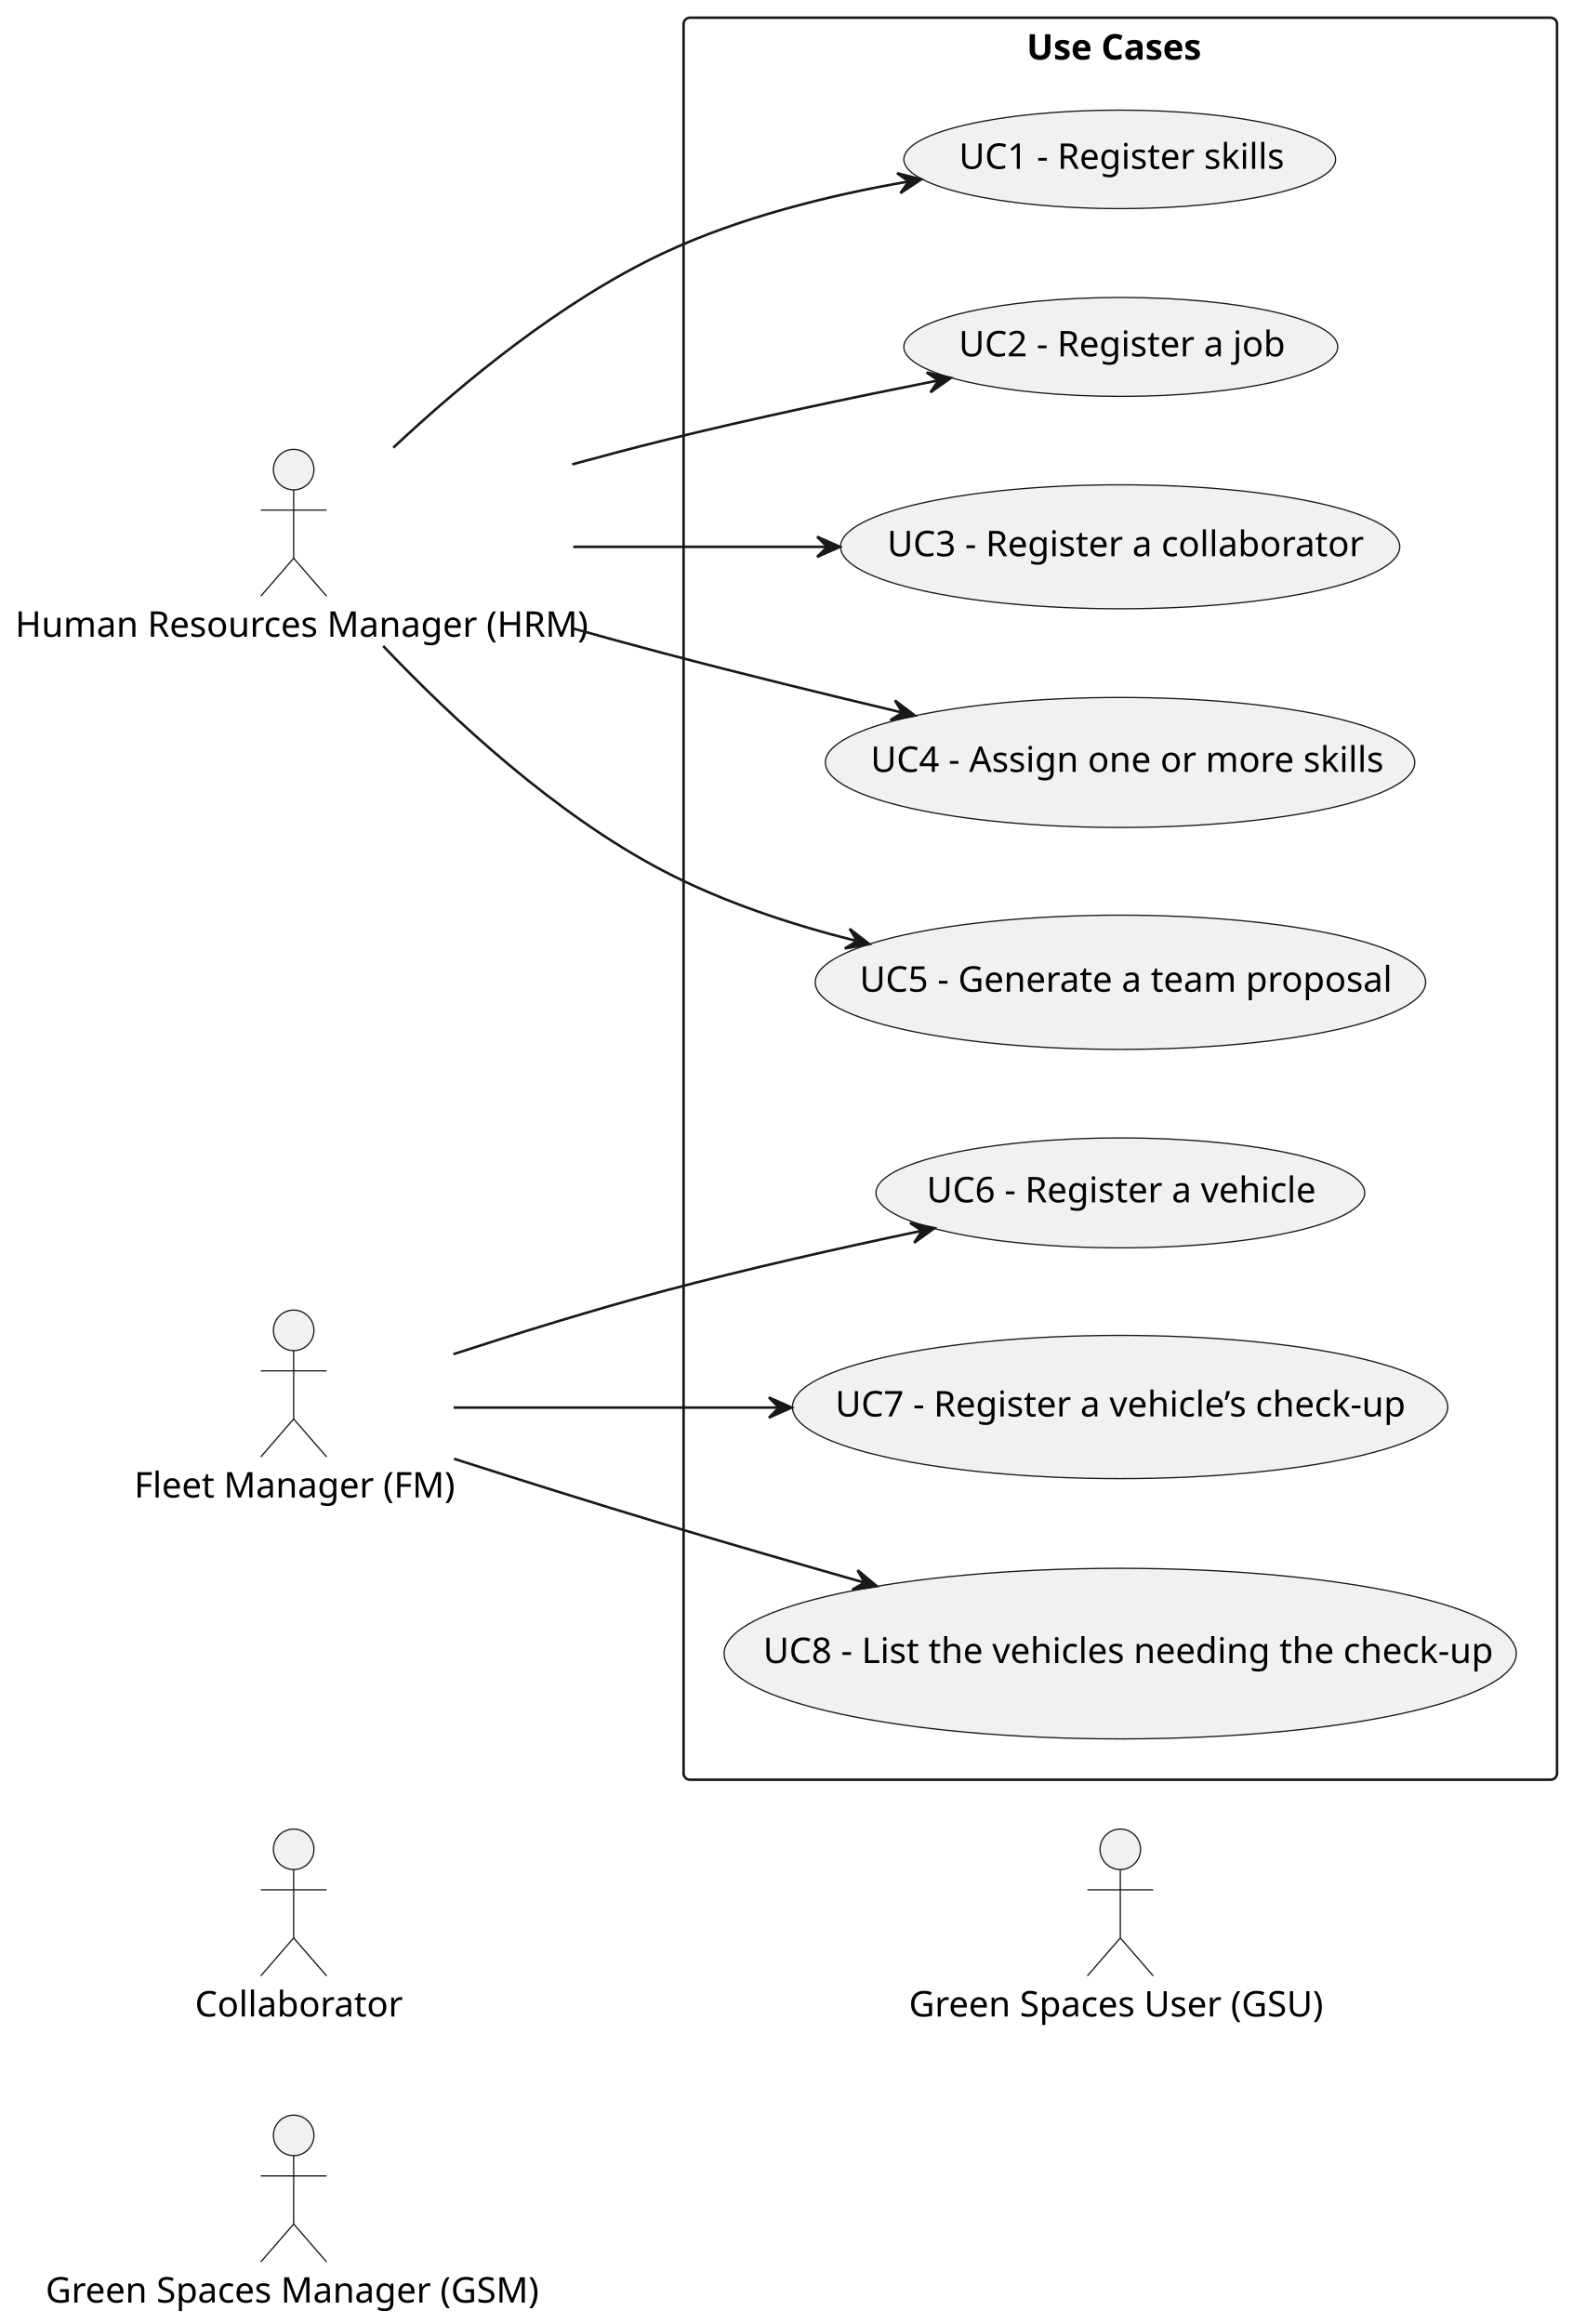
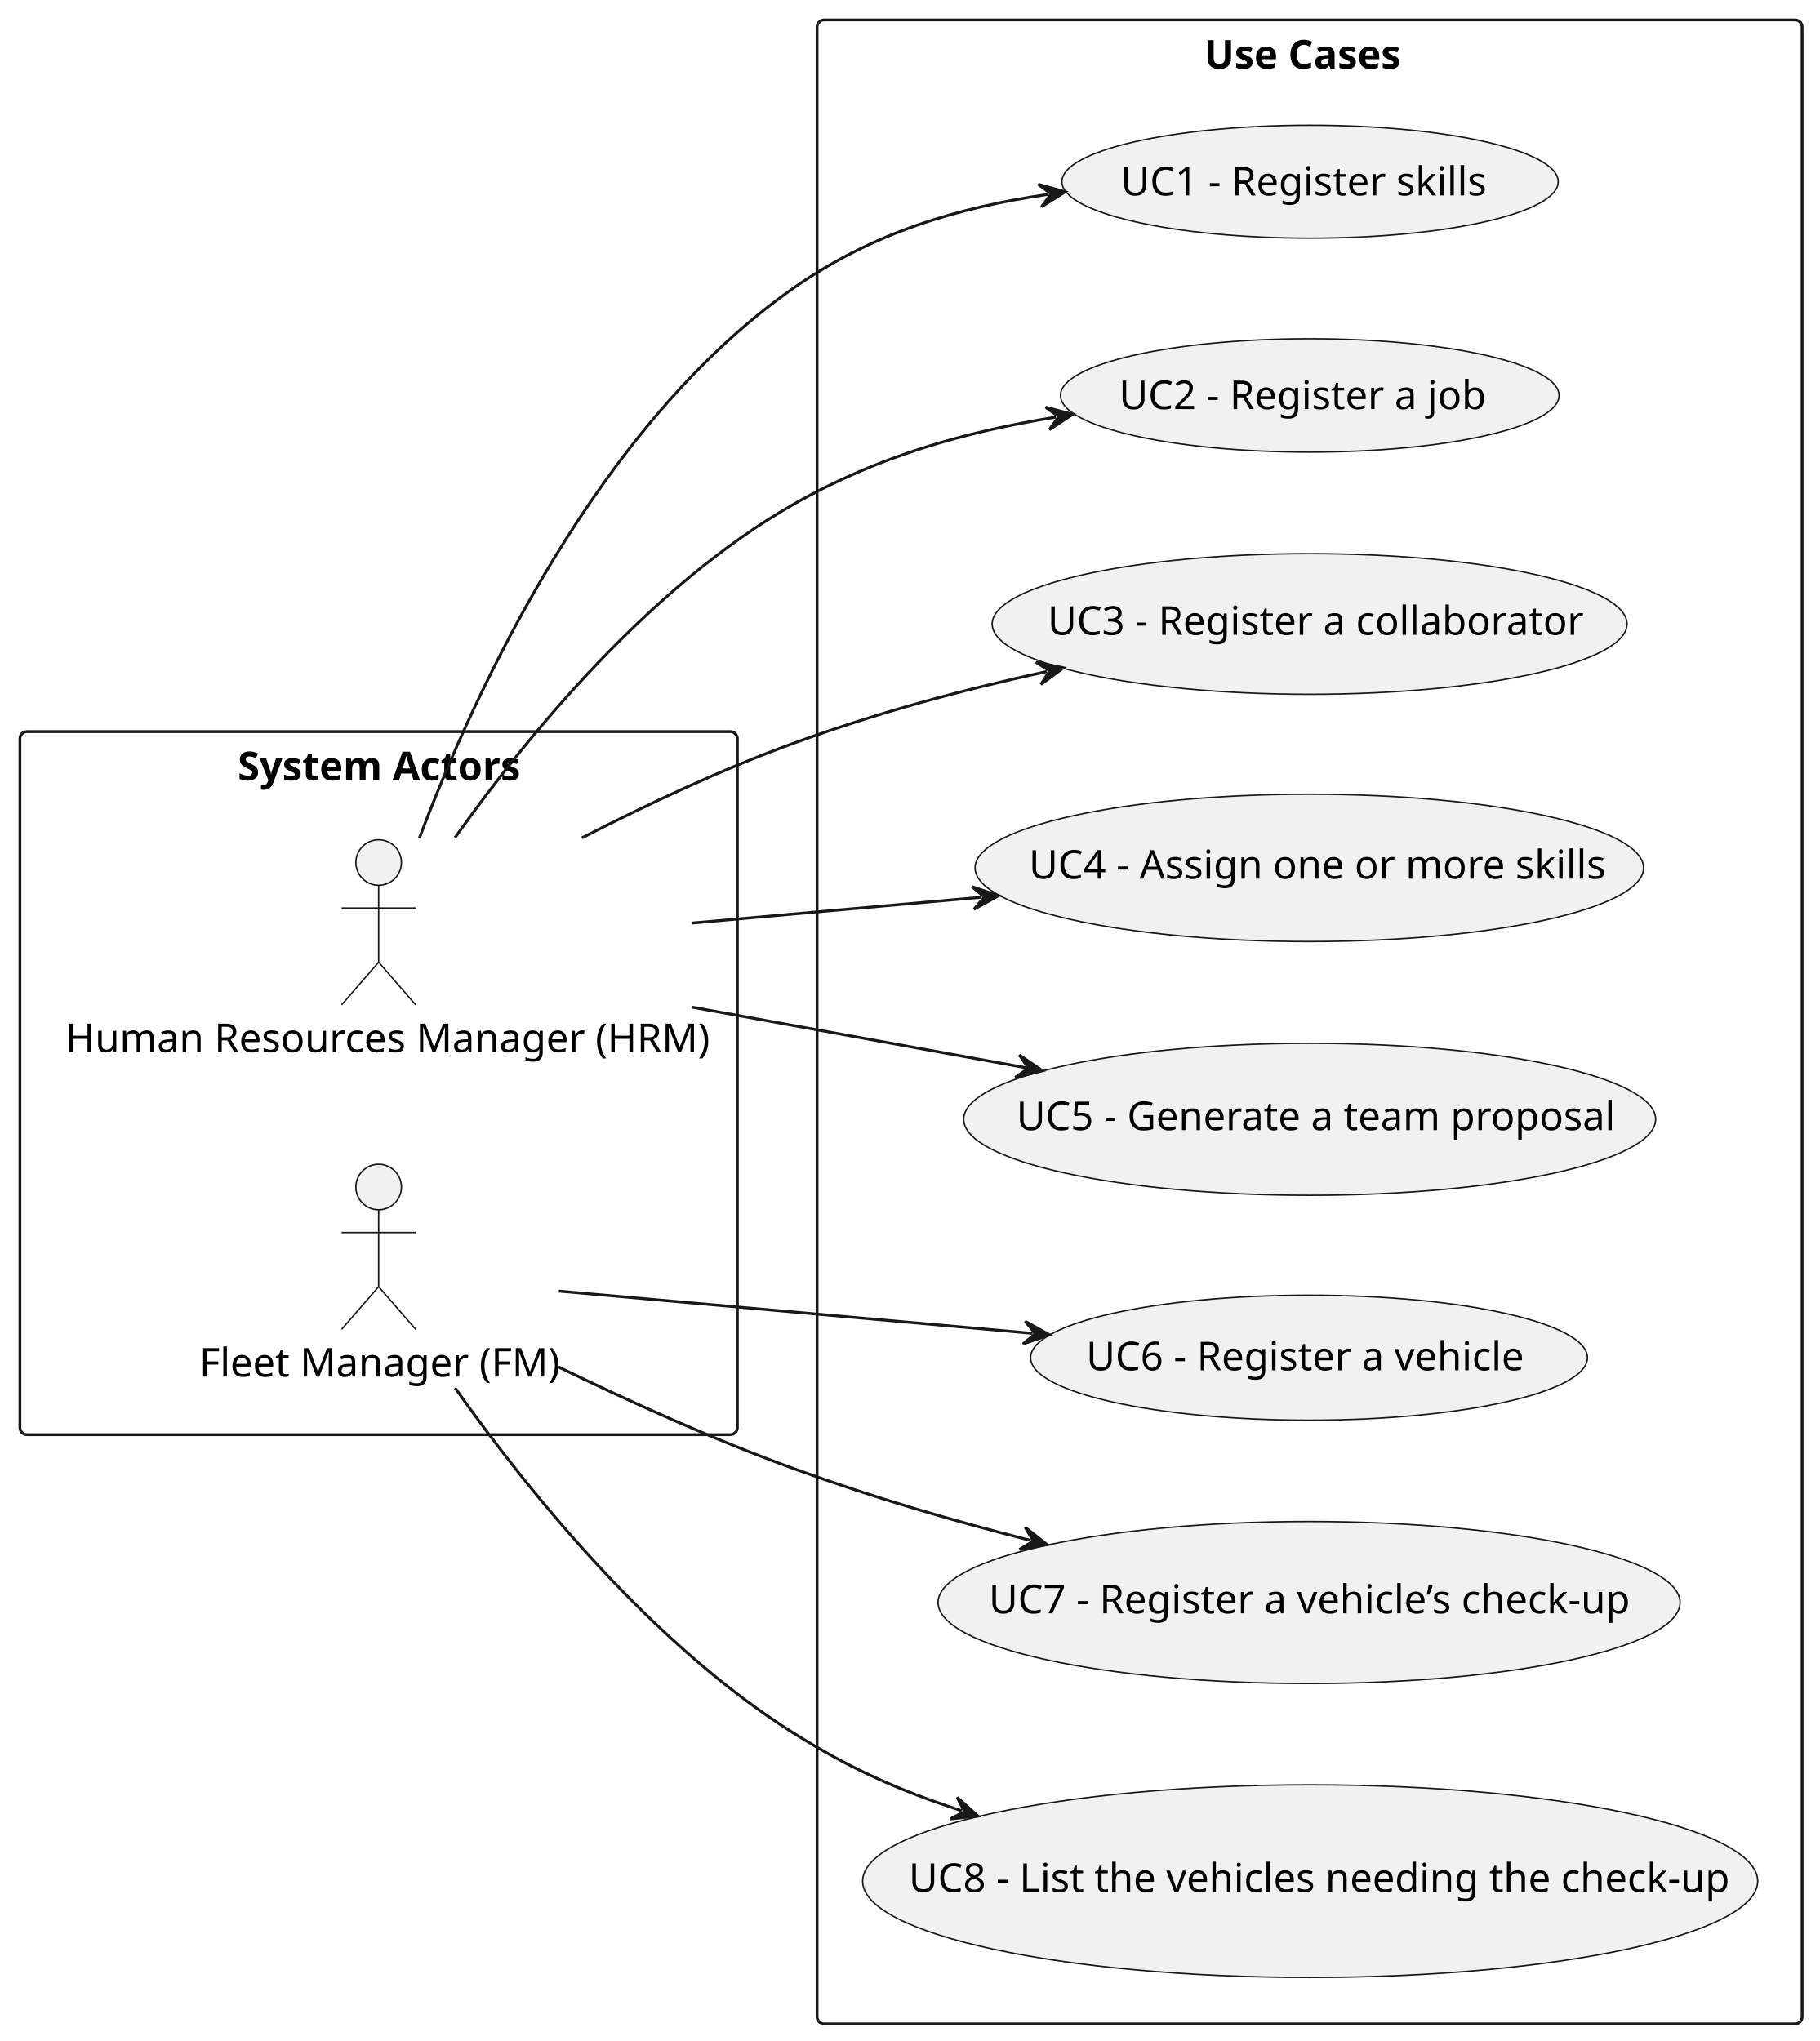
- <svg xmlns="http://www.w3.org/2000/svg" contentStyleType="text/css" height="918px" preserveAspectRatio="none" style="width:621px;height:918px;background:#FFFFFF;" version="1.1" viewBox="0 0 621 918" width="621px" zoomAndPan="magnify">
+ <svg xmlns="http://www.w3.org/2000/svg" contentStyleType="text/css" height="717px" preserveAspectRatio="none" style="width:639px;height:717px;background:#FFFFFF;" version="1.1" viewBox="0 0 639 717" width="639px" zoomAndPan="magnify">
  <defs />
  <g>
+     <g id="cluster_actors">
+       <rect fill="none" height="247" rx="2.5" ry="2.5" style="stroke:#181818;stroke-width:1.0;" width="252" x="7" y="257" />
+       <text fill="#000000" font-family="sans-serif" font-size="14" font-weight="bold" lengthAdjust="spacing" textLength="99" x="83.5" y="274.107">System Actors</text>
+     </g>
    <g id="cluster_usecases">
-       <rect fill="none" height="696" rx="2.5" ry="2.5" style="stroke:#181818;stroke-width:1.0;" width="345" x="270" y="7" />
-       <text fill="#000000" font-family="sans-serif" font-size="14" font-weight="bold" lengthAdjust="spacing" textLength="74" x="405.5" y="23.533">Use Cases</text>
+       <rect fill="none" height="704" rx="2.5" ry="2.5" style="stroke:#181818;stroke-width:1.0;" width="346" x="287" y="7" />
+       <text fill="#000000" font-family="sans-serif" font-size="14" font-weight="bold" lengthAdjust="spacing" textLength="74" x="423" y="24.107">Use Cases</text>
+     </g>
+     <g id="elem_HRM">
+       <ellipse cx="133" cy="303" fill="#F1F1F1" rx="8" ry="8" style="stroke:#181818;stroke-width:0.5;" />
+       <path d="M133,311 L133,338 M120,319 L146,319 M133,338 L120,353 M133,338 L146,353 " fill="none" style="stroke:#181818;stroke-width:0.5;" />
+       <text fill="#000000" font-family="sans-serif" font-size="14" lengthAdjust="spacing" textLength="220" x="23" y="369.607">Human Resources Manager (HRM)</text>
+     </g>
+     <g id="elem_FM">
+       <ellipse cx="133" cy="417" fill="#F1F1F1" rx="8" ry="8" style="stroke:#181818;stroke-width:0.5;" />
+       <path d="M133,425 L133,452 M120,433 L146,433 M133,452 L120,467 M133,452 L146,467 " fill="none" style="stroke:#181818;stroke-width:0.5;" />
+       <text fill="#000000" font-family="sans-serif" font-size="14" lengthAdjust="spacing" textLength="126" x="70" y="483.607">Fleet Manager (FM)</text>
    </g>
    <g id="elem_UC1">
-       <ellipse cx="442.27" cy="62.954" fill="#F1F1F1" rx="85.27" ry="19.454" style="stroke:#181818;stroke-width:0.5;" />
-       <text fill="#000000" font-family="sans-serif" font-size="14" lengthAdjust="spacing" textLength="127" x="378.77" y="66.683">UC1 - Register skills</text>
+       <ellipse cx="460.163" cy="63.833" fill="#F1F1F1" rx="87.163" ry="19.833" style="stroke:#181818;stroke-width:0.5;" />
+       <text fill="#000000" font-family="sans-serif" font-size="14" lengthAdjust="spacing" textLength="127" x="393.663" y="68.636">UC1 - Register skills</text>
    </g>
    <g id="elem_UC2">
-       <ellipse cx="442.693" cy="137.038" fill="#F1F1F1" rx="85.693" ry="19.538" style="stroke:#181818;stroke-width:0.5;" />
-       <text fill="#000000" font-family="sans-serif" font-size="14" lengthAdjust="spacing" textLength="128" x="378.693" y="140.767">UC2 - Register a job</text>
+       <ellipse cx="460.059" cy="138.912" fill="#F1F1F1" rx="87.559" ry="19.912" style="stroke:#181818;stroke-width:0.5;" />
+       <text fill="#000000" font-family="sans-serif" font-size="14" lengthAdjust="spacing" textLength="128" x="393.059" y="143.715">UC2 - Register a job</text>
    </g>
    <g id="elem_UC3">
-       <ellipse cx="442.434" cy="215.987" fill="#F1F1F1" rx="110.434" ry="24.487" style="stroke:#181818;stroke-width:0.5;" />
-       <text fill="#000000" font-family="sans-serif" font-size="14" lengthAdjust="spacing" textLength="184" x="350.434" y="219.715">UC3 - Register a collaborator</text>
+       <ellipse cx="459.995" cy="219.199" fill="#F1F1F1" rx="111.495" ry="24.699" style="stroke:#181818;stroke-width:0.5;" />
+       <text fill="#000000" font-family="sans-serif" font-size="14" lengthAdjust="spacing" textLength="184" x="367.995" y="222.996">UC3 - Register a collaborator</text>
    </g>
    <g id="elem_UC4">
-       <ellipse cx="442.394" cy="301.179" fill="#F1F1F1" rx="116.394" ry="25.679" style="stroke:#181818;stroke-width:0.5;" />
-       <text fill="#000000" font-family="sans-serif" font-size="14" lengthAdjust="spacing" textLength="197" x="343.894" y="304.907">UC4 - Assign one or more skills</text>
+       <ellipse cx="459.9" cy="304.88" fill="#F1F1F1" rx="117.4" ry="25.88" style="stroke:#181818;stroke-width:0.5;" />
+       <text fill="#000000" font-family="sans-serif" font-size="14" lengthAdjust="spacing" textLength="197" x="361.4" y="308.677">UC4 - Assign one or more skills</text>
    </g>
    <g id="elem_UC5">
-       <ellipse cx="442.555" cy="388.011" fill="#F1F1F1" rx="120.555" ry="26.511" style="stroke:#181818;stroke-width:0.5;" />
-       <text fill="#000000" font-family="sans-serif" font-size="14" lengthAdjust="spacing" textLength="206" x="339.555" y="391.739">UC5 - Generate a team proposal</text>
+       <ellipse cx="460.025" cy="393.205" fill="#F1F1F1" rx="121.525" ry="26.705" style="stroke:#181818;stroke-width:0.5;" />
+       <text fill="#000000" font-family="sans-serif" font-size="14" lengthAdjust="spacing" textLength="206" x="357.025" y="397.002">UC5 - Generate a team proposal</text>
    </g>
    <g id="elem_UC6">
-       <ellipse cx="442.511" cy="471.202" fill="#F1F1F1" rx="96.511" ry="21.702" style="stroke:#181818;stroke-width:0.5;" />
-       <text fill="#000000" font-family="sans-serif" font-size="14" lengthAdjust="spacing" textLength="153" x="366.011" y="474.931">UC6 - Register a vehicle</text>
+       <ellipse cx="459.797" cy="476.959" fill="#F1F1F1" rx="97.797" ry="21.959" style="stroke:#181818;stroke-width:0.5;" />
+       <text fill="#000000" font-family="sans-serif" font-size="14" lengthAdjust="spacing" textLength="153" x="381.519" y="481.387">UC6 - Register a vehicle</text>
    </g>
    <g id="elem_UC7">
-       <ellipse cx="442.413" cy="555.783" fill="#F1F1F1" rx="129.413" ry="28.283" style="stroke:#181818;stroke-width:0.5;" />
-       <text fill="#000000" font-family="sans-serif" font-size="14" lengthAdjust="spacing" textLength="225" x="329.913" y="559.511">UC7 - Register a vehicle’s check-up</text>
+       <ellipse cx="459.816" cy="562.963" fill="#F1F1F1" rx="130.316" ry="28.463" style="stroke:#181818;stroke-width:0.5;" />
+       <text fill="#000000" font-family="sans-serif" font-size="14" lengthAdjust="spacing" textLength="225" x="347.316" y="566.76">UC7 - Register a vehicle’s check-up</text>
    </g>
    <g id="elem_UC8">
-       <ellipse cx="442.45" cy="653.19" fill="#F1F1F1" rx="156.451" ry="33.69" style="stroke:#181818;stroke-width:0.5;" />
-       <text fill="#000000" font-family="sans-serif" font-size="14" lengthAdjust="spacing" textLength="282" x="301.45" y="656.919">UC8 - List the vehicles needing the check-up</text>
-     </g>
-     <g id="elem_Collaborator">
-       <ellipse cx="116" cy="730.5" fill="#F1F1F1" rx="8" ry="8" style="stroke:#181818;stroke-width:0.5;" />
-       <path d="M116,738.5 L116,765.5 M103,746.5 L129,746.5 M116,765.5 L103,780.5 M116,765.5 L129,780.5 " fill="none" style="stroke:#181818;stroke-width:0.5;" />
-       <text fill="#000000" font-family="sans-serif" font-size="14" lengthAdjust="spacing" textLength="78" x="77" y="796.533">Collaborator</text>
-     </g>
-     <g id="elem_HRM">
-       <ellipse cx="116" cy="185.5" fill="#F1F1F1" rx="8" ry="8" style="stroke:#181818;stroke-width:0.5;" />
-       <path d="M116,193.5 L116,220.5 M103,201.5 L129,201.5 M116,220.5 L103,235.5 M116,220.5 L129,235.5 " fill="none" style="stroke:#181818;stroke-width:0.5;" />
-       <text fill="#000000" font-family="sans-serif" font-size="14" lengthAdjust="spacing" textLength="220" x="6" y="251.533">Human Resources Manager (HRM)</text>
-     </g>
-     <g id="elem_FM">
-       <ellipse cx="116" cy="525.5" fill="#F1F1F1" rx="8" ry="8" style="stroke:#181818;stroke-width:0.5;" />
-       <path d="M116,533.5 L116,560.5 M103,541.5 L129,541.5 M116,560.5 L103,575.5 M116,560.5 L129,575.5 " fill="none" style="stroke:#181818;stroke-width:0.5;" />
-       <text fill="#000000" font-family="sans-serif" font-size="14" lengthAdjust="spacing" textLength="126" x="53" y="591.533">Fleet Manager (FM)</text>
-     </g>
-     <g id="elem_GSM">
-       <ellipse cx="116" cy="843.5" fill="#F1F1F1" rx="8" ry="8" style="stroke:#181818;stroke-width:0.5;" />
-       <path d="M116,851.5 L116,878.5 M103,859.5 L129,859.5 M116,878.5 L103,893.5 M116,878.5 L129,893.5 " fill="none" style="stroke:#181818;stroke-width:0.5;" />
-       <text fill="#000000" font-family="sans-serif" font-size="14" lengthAdjust="spacing" textLength="196" x="18" y="909.533">Green Spaces Manager (GSM)</text>
-     </g>
-     <g id="elem_GSU">
-       <ellipse cx="442.5" cy="730.5" fill="#F1F1F1" rx="8" ry="8" style="stroke:#181818;stroke-width:0.5;" />
-       <path d="M442.5,738.5 L442.5,765.5 M429.5,746.5 L455.5,746.5 M442.5,765.5 L429.5,780.5 M442.5,765.5 L455.5,780.5 " fill="none" style="stroke:#181818;stroke-width:0.5;" />
-       <text fill="#000000" font-family="sans-serif" font-size="14" lengthAdjust="spacing" textLength="167" x="359" y="796.533">Green Spaces User (GSU)</text>
+       <ellipse cx="460.195" cy="660.839" fill="#F1F1F1" rx="157.195" ry="33.839" style="stroke:#181818;stroke-width:0.5;" />
+       <text fill="#000000" font-family="sans-serif" font-size="14" lengthAdjust="spacing" textLength="282" x="319.195" y="664.636">UC8 - List the vehicles needing the check-up</text>
    </g>
    <g id="link_HRM_UC1">
-       <path d="M155.35,176.84 C182.74,151.14 221.73,118.91 262,100 C292.07,85.88 327.47,77.12 358.86,71.7 " fill="none" id="HRM-to-UC1" style="stroke:#181818;stroke-width:1.0;" />
-       <polygon fill="#181818" points="363.86,70.86,354.323,68.403,358.929,71.687,355.645,76.293,363.86,70.86" style="stroke:#181818;stroke-width:1.0;" />
+       <path d="M147.3,294.45 C167.22,241.61 210,149.07 279,101 C306.62,81.76 336.104,72.973 368.214,68.253 " fill="none" id="HRM-to-UC1" style="stroke:#181818;stroke-width:1.0;" />
+       <polygon fill="#181818" points="374.15,67.38,364.664,64.731,369.203,68.107,365.827,72.646,374.15,67.38" style="stroke:#181818;stroke-width:1.0;" />
    </g>
    <g id="link_HRM_UC2">
-       <path d="M226.01,183.43 C238.12,180.11 250.3,176.9 262,174 C297.47,165.22 337.25,156.87 370.32,150.33 " fill="none" id="HRM-to-UC2" style="stroke:#181818;stroke-width:1.0;" />
-       <polygon fill="#181818" points="375.57,149.3,365.964,147.127,370.666,150.272,367.52,154.974,375.57,149.3" style="stroke:#181818;stroke-width:1.0;" />
+       <path d="M159.8,294.28 C185.56,257.97 228.51,205.68 279,177 C308.58,160.2 338.779,151.768 370.879,146.518 " fill="none" id="HRM-to-UC2" style="stroke:#181818;stroke-width:1.0;" />
+       <polygon fill="#181818" points="376.8,145.55,367.272,143.055,371.866,146.357,368.564,150.95,376.8,145.55" style="stroke:#181818;stroke-width:1.0;" />
    </g>
    <g id="link_HRM_UC3">
-       <path d="M226.41,216 C258.63,216 293.98,216 326.54,216 " fill="none" id="HRM-to-UC3" style="stroke:#181818;stroke-width:1.0;" />
-       <polygon fill="#181818" points="331.74,216,322.74,212,326.74,216,322.74,220,331.74,216" style="stroke:#181818;stroke-width:1.0;" />
+       <path d="M204.42,294.34 C227.65,282.4 253.96,270.08 279,261 C309.17,250.06 337.37,242.547 367.69,235.887 " fill="none" id="HRM-to-UC3" style="stroke:#181818;stroke-width:1.0;" />
+       <polygon fill="#181818" points="373.55,234.6,363.901,232.624,368.666,235.673,365.618,240.438,373.55,234.6" style="stroke:#181818;stroke-width:1.0;" />
    </g>
    <g id="link_HRM_UC4">
-       <path d="M226.11,248.2 C238.2,251.59 250.34,254.92 262,258 C292.6,266.09 326.32,274.34 356.18,281.42 " fill="none" id="HRM-to-UC4" style="stroke:#181818;stroke-width:1.0;" />
-       <polygon fill="#181818" points="361.33,282.64,353.485,276.685,356.463,281.495,351.653,284.472,361.33,282.64" style="stroke:#181818;stroke-width:1.0;" />
+       <path d="M243.12,324.26 C277.79,321.17 310.134,318.284 344.744,315.194 " fill="none" id="HRM-to-UC4" style="stroke:#181818;stroke-width:1.0;" />
+       <polygon fill="#181818" points="350.72,314.66,341.4,311.476,345.74,315.105,342.111,319.445,350.72,314.66" style="stroke:#181818;stroke-width:1.0;" />
    </g>
    <g id="link_HRM_UC5">
-       <path d="M151.37,255.2 C178.63,283.9 219.15,321.59 262,344 C285.46,356.27 312.44,365.2 338.23,371.67 " fill="none" id="HRM-to-UC5" style="stroke:#181818;stroke-width:1.0;" />
-       <polygon fill="#181818" points="343.38,372.93,335.602,366.888,338.526,371.731,333.683,374.655,343.38,372.93" style="stroke:#181818;stroke-width:1.0;" />
+       <path d="M243.12,353.81 C283.05,361.06 321.907,368.107 360.267,375.077 " fill="none" id="HRM-to-UC5" style="stroke:#181818;stroke-width:1.0;" />
+       <polygon fill="#181818" points="366.17,376.15,358.03,370.606,361.25,375.256,356.6,378.477,366.17,376.15" style="stroke:#181818;stroke-width:1.0;" />
    </g>
    <g id="link_FM_UC6">
-       <path d="M179.08,534.91 C204.61,526.6 234.57,517.31 262,510 C295.2,501.15 332.24,492.84 364.02,486.18 " fill="none" id="FM-to-UC6" style="stroke:#181818;stroke-width:1.0;" />
-       <polygon fill="#181818" points="369.07,485.13,359.44,483.064,364.177,486.157,361.084,490.894,369.07,485.13" style="stroke:#181818;stroke-width:1.0;" />
+       <path d="M196.28,453.56 C245.12,457.92 307.804,463.507 362.694,468.406 " fill="none" id="FM-to-UC6" style="stroke:#181818;stroke-width:1.0;" />
+       <polygon fill="#181818" points="368.67,468.94,360.061,464.156,363.69,468.495,359.35,472.124,368.67,468.94" style="stroke:#181818;stroke-width:1.0;" />
    </g>
    <g id="link_FM_UC7">
-       <path d="M179.18,556 C215.6,556 263.05,556 307.56,556 " fill="none" id="FM-to-UC7" style="stroke:#181818;stroke-width:1.0;" />
-       <polygon fill="#181818" points="312.69,556,303.69,552,307.69,556,303.69,560,312.69,556" style="stroke:#181818;stroke-width:1.0;" />
+       <path d="M196.1,480.18 C221.38,492.47 251.15,505.93 279,516 C307.4,526.27 333.246,533.828 362.006,541.158 " fill="none" id="FM-to-UC7" style="stroke:#181818;stroke-width:1.0;" />
+       <polygon fill="#181818" points="367.82,542.64,360.087,536.541,362.975,541.405,358.111,544.293,367.82,542.64" style="stroke:#181818;stroke-width:1.0;" />
    </g>
    <g id="link_FM_UC8">
-       <path d="M179.32,576.23 C204.89,584.41 234.81,593.83 262,602 C287.7,609.73 315.57,617.79 341.5,625.17 " fill="none" id="FM-to-UC8" style="stroke:#181818;stroke-width:1.0;" />
-       <polygon fill="#181818" points="346.32,626.54,338.743,620.248,341.508,625.183,336.572,627.948,346.32,626.54" style="stroke:#181818;stroke-width:1.0;" />
+       <path d="M159.83,487.55 C185.75,524.2 228.95,577.66 279,609 C298.57,621.26 315.433,628.856 337.813,636.126 " fill="none" id="FM-to-UC8" style="stroke:#181818;stroke-width:1.0;" />
+       <polygon fill="#181818" points="343.52,637.98,336.196,631.395,338.765,636.435,333.724,639.004,343.52,637.98" style="stroke:#181818;stroke-width:1.0;" />
    </g>
  </g>
</svg>
